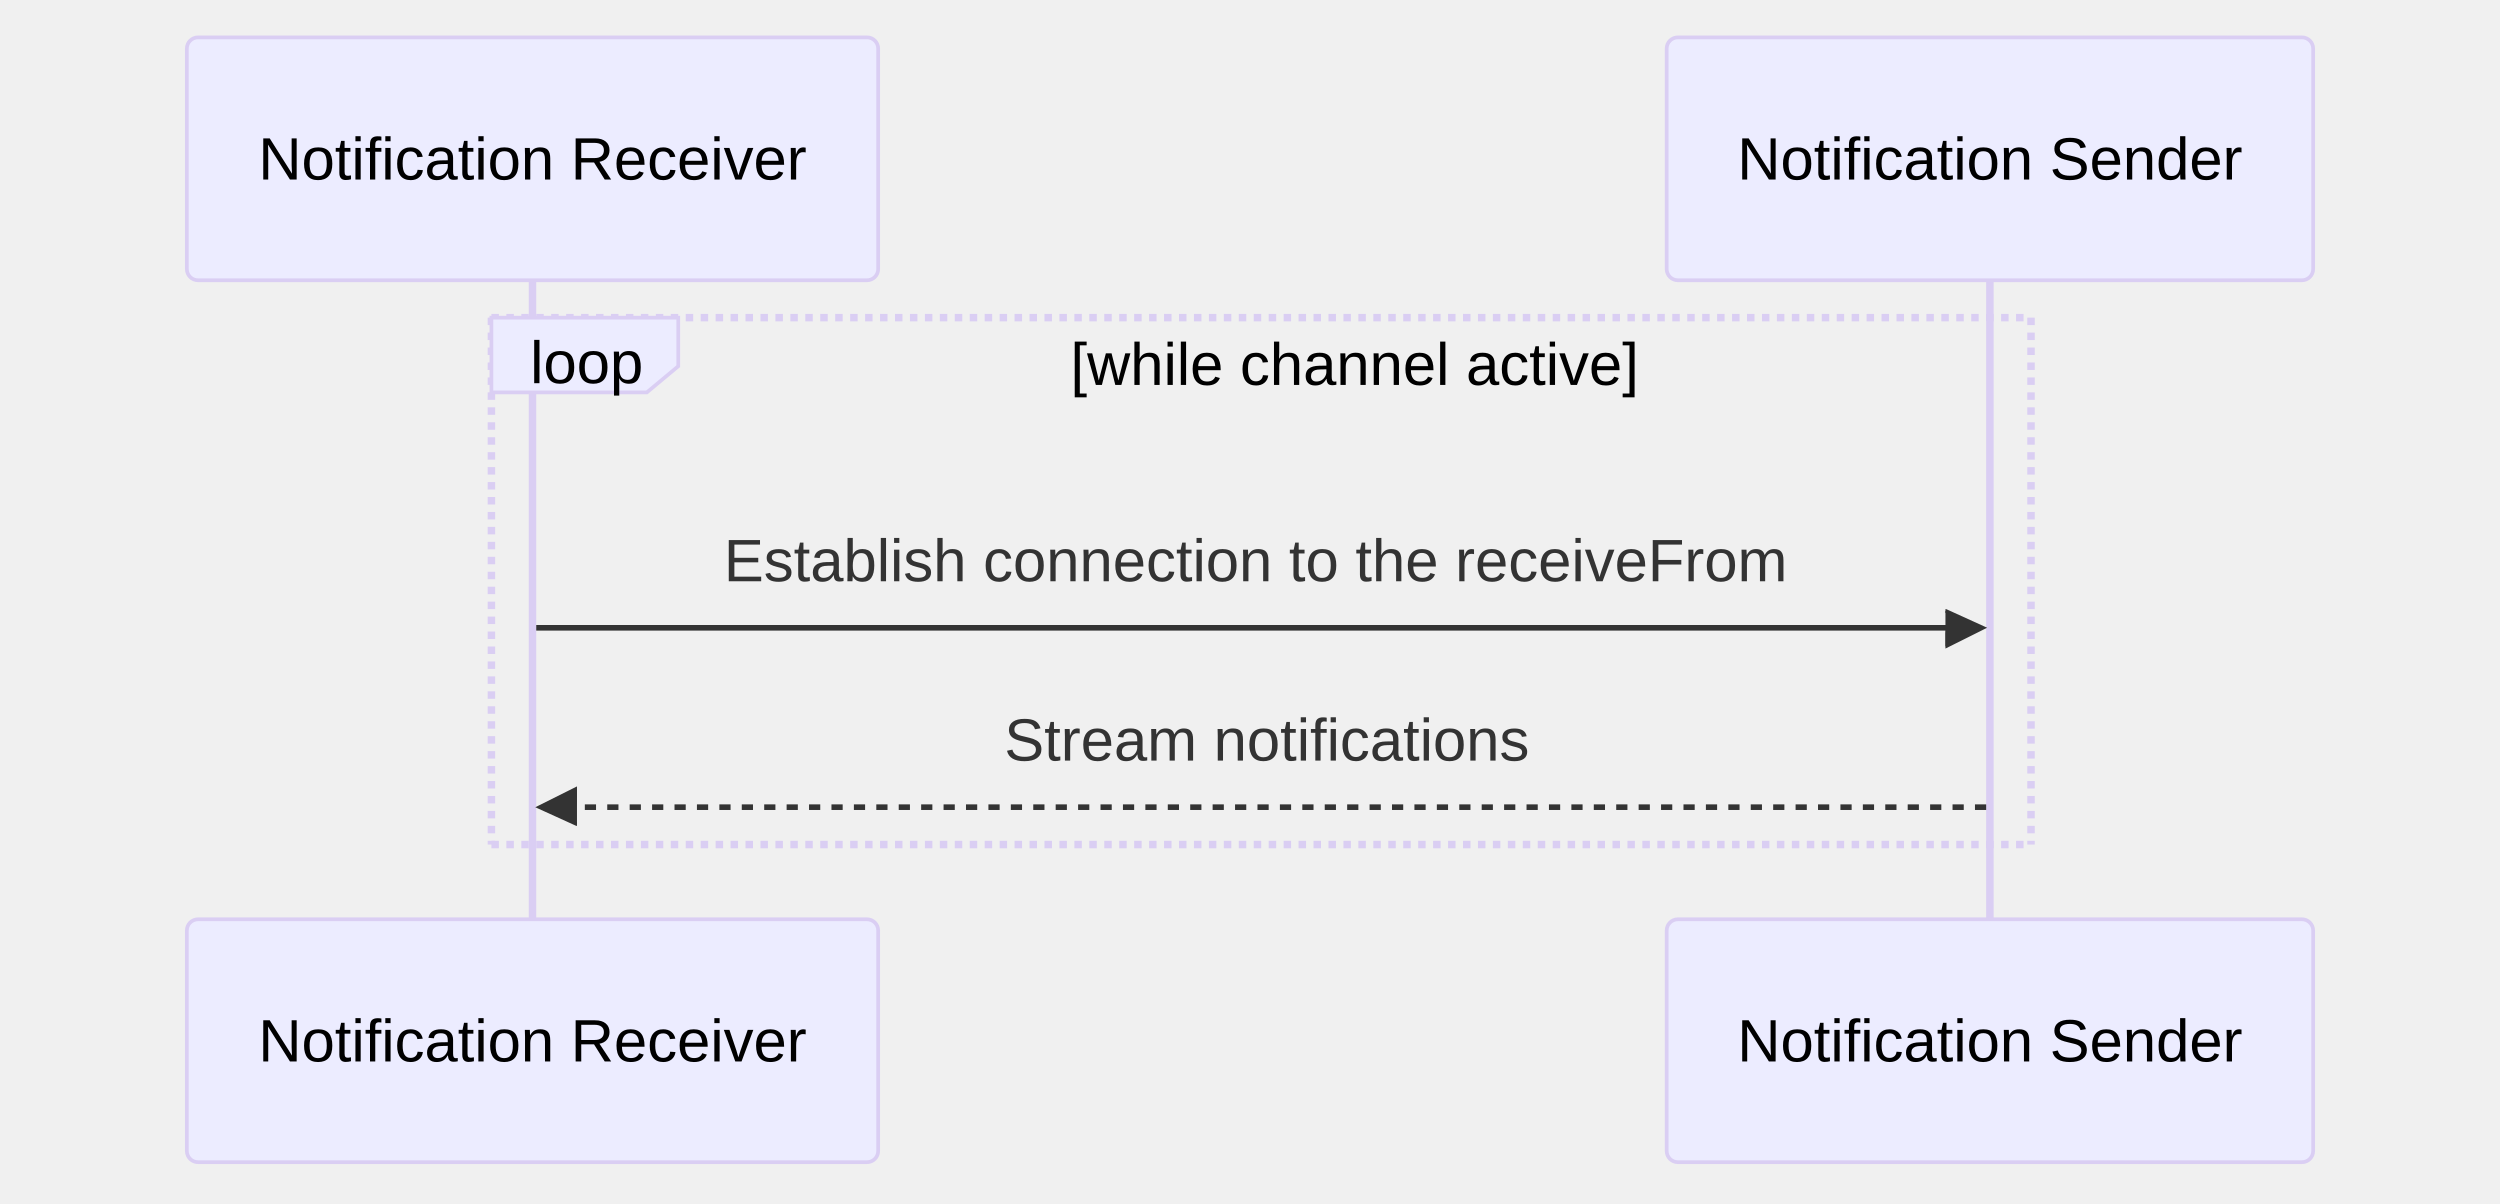
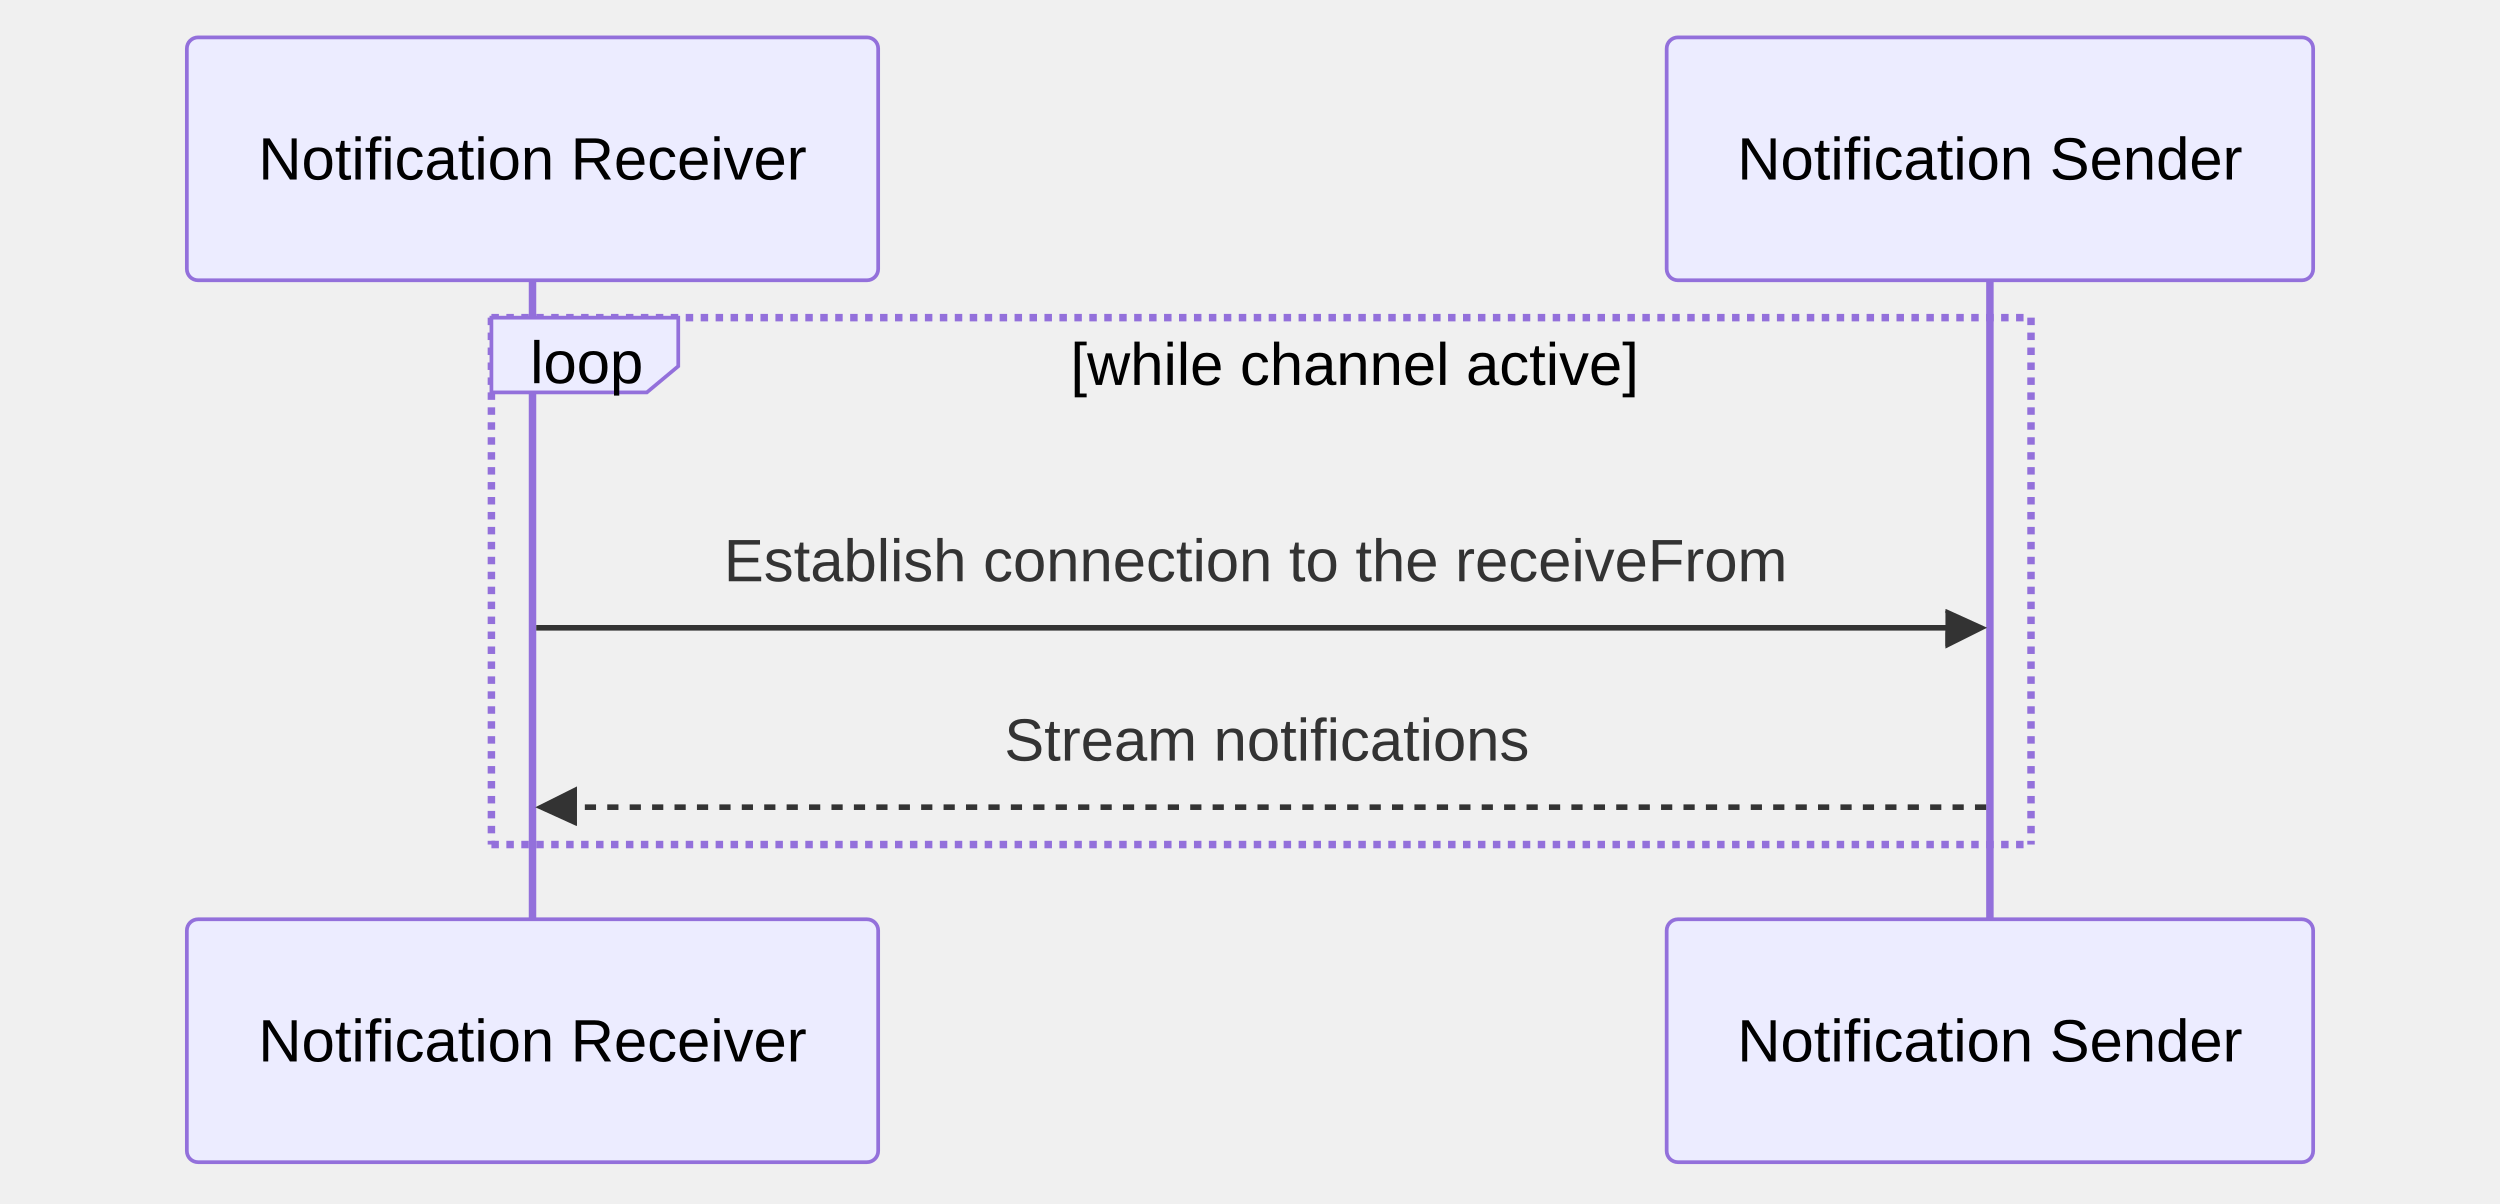
- <svg xmlns="http://www.w3.org/2000/svg" aria-roledescription="sequence" role="graphics-document document" viewBox="-50 -10 669 322" style="max-width: 669px; background-color: white;" width="100%" id="my-svg">
+ <svg xmlns="http://www.w3.org/2000/svg" id="my-svg" width="100%" style="max-width: 669px; background-color: white;" viewBox="-50 -10 669 322" role="graphics-document document" aria-roledescription="sequence">
  <g>
-     <rect class="actor actor-bottom" ry="3" rx="3" name="Notification Sender" height="65" width="173" stroke="#666" fill="#eaeaea" y="236" x="396" />
-     <text style="text-anchor: middle; font-size: 16px; font-weight: 400;" class="actor actor-box" alignment-baseline="central" dominant-baseline="central" y="268.5" x="482.5">
-       <tspan dy="0" x="482.5">Notification Sender</tspan>
+     <rect x="396" y="236" fill="#eaeaea" stroke="#666" width="173" height="65" name="Notification Sender" rx="3" ry="3" class="actor actor-bottom" />
+     <text x="482.5" y="268.5" dominant-baseline="central" alignment-baseline="central" class="actor actor-box" style="text-anchor: middle; font-size: 16px; font-weight: 400;">
+       <tspan x="482.5" dy="0">Notification Sender</tspan>
    </text>
  </g>
  <g>
-     <rect class="actor actor-bottom" ry="3" rx="3" name="Notification Receiver" height="65" width="185" stroke="#666" fill="#eaeaea" y="236" x="0" />
-     <text style="text-anchor: middle; font-size: 16px; font-weight: 400;" class="actor actor-box" alignment-baseline="central" dominant-baseline="central" y="268.5" x="92.5">
-       <tspan dy="0" x="92.5">Notification Receiver</tspan>
+     <rect x="0" y="236" fill="#eaeaea" stroke="#666" width="185" height="65" name="Notification Receiver" rx="3" ry="3" class="actor actor-bottom" />
+     <text x="92.5" y="268.5" dominant-baseline="central" alignment-baseline="central" class="actor actor-box" style="text-anchor: middle; font-size: 16px; font-weight: 400;">
+       <tspan x="92.5" dy="0">Notification Receiver</tspan>
    </text>
  </g>
  <g>
-     <line name="Notification Sender" stroke="#999" stroke-width="0.5px" class="actor-line 200" y2="236" x2="482.5" y1="65" x1="482.5" id="actor1" />
-     <g id="root-1">
-       <rect class="actor actor-top" ry="3" rx="3" name="Notification Sender" height="65" width="173" stroke="#666" fill="#eaeaea" y="0" x="396" />
-       <text style="text-anchor: middle; font-size: 16px; font-weight: 400;" class="actor actor-box" alignment-baseline="central" dominant-baseline="central" y="32.5" x="482.5">
-         <tspan dy="0" x="482.5">Notification Sender</tspan>
+     <line id="actor1" x1="482.5" y1="65" x2="482.5" y2="236" class="actor-line 200" stroke-width="0.5px" stroke="#999" name="Notification Sender" data-et="life-line" data-id="Notification Sender" />
+     <g id="root-1" data-et="participant" data-type="participant" data-id="Notification Sender">
+       <rect x="396" y="0" fill="#eaeaea" stroke="#666" width="173" height="65" name="Notification Sender" rx="3" ry="3" class="actor actor-top" />
+       <text x="482.5" y="32.5" dominant-baseline="central" alignment-baseline="central" class="actor actor-box" style="text-anchor: middle; font-size: 16px; font-weight: 400;">
+         <tspan x="482.5" dy="0">Notification Sender</tspan>
      </text>
    </g>
  </g>
  <g>
-     <line name="Notification Receiver" stroke="#999" stroke-width="0.5px" class="actor-line 200" y2="236" x2="92.5" y1="65" x1="92.5" id="actor0" />
-     <g id="root-0">
-       <rect class="actor actor-top" ry="3" rx="3" name="Notification Receiver" height="65" width="185" stroke="#666" fill="#eaeaea" y="0" x="0" />
-       <text style="text-anchor: middle; font-size: 16px; font-weight: 400;" class="actor actor-box" alignment-baseline="central" dominant-baseline="central" y="32.5" x="92.5">
-         <tspan dy="0" x="92.5">Notification Receiver</tspan>
+     <line id="actor0" x1="92.5" y1="65" x2="92.5" y2="236" class="actor-line 200" stroke-width="0.5px" stroke="#999" name="Notification Receiver" data-et="life-line" data-id="Notification Receiver" />
+     <g id="root-0" data-et="participant" data-type="participant" data-id="Notification Receiver">
+       <rect x="0" y="0" fill="#eaeaea" stroke="#666" width="185" height="65" name="Notification Receiver" rx="3" ry="3" class="actor actor-top" />
+       <text x="92.5" y="32.5" dominant-baseline="central" alignment-baseline="central" class="actor actor-box" style="text-anchor: middle; font-size: 16px; font-weight: 400;">
+         <tspan x="92.5" dy="0">Notification Receiver</tspan>
      </text>
    </g>
  </g>
-   <style>#my-svg{font-family:"trebuchet ms",verdana,arial,sans-serif;font-size:16px;fill:#333;}#my-svg .error-icon{fill:#552222;}#my-svg .error-text{fill:#552222;stroke:#552222;}#my-svg .edge-thickness-normal{stroke-width:1px;}#my-svg .edge-thickness-thick{stroke-width:3.5px;}#my-svg .edge-pattern-solid{stroke-dasharray:0;}#my-svg .edge-thickness-invisible{stroke-width:0;fill:none;}#my-svg .edge-pattern-dashed{stroke-dasharray:3;}#my-svg .edge-pattern-dotted{stroke-dasharray:2;}#my-svg .marker{fill:#333333;stroke:#333333;}#my-svg .marker.cross{stroke:#333333;}#my-svg svg{font-family:"trebuchet ms",verdana,arial,sans-serif;font-size:16px;}#my-svg p{margin:0;}#my-svg .actor{stroke:hsl(259.626, 59.777%, 87.902%);fill:#ECECFF;}#my-svg text.actor&gt;tspan{fill:black;stroke:none;}#my-svg .actor-line{stroke:hsl(259.626, 59.777%, 87.902%);}#my-svg .messageLine0{stroke-width:1.5;stroke-dasharray:none;stroke:#333;}#my-svg .messageLine1{stroke-width:1.5;stroke-dasharray:2,2;stroke:#333;}#my-svg #arrowhead path{fill:#333;stroke:#333;}#my-svg .sequenceNumber{fill:white;}#my-svg #sequencenumber{fill:#333;}#my-svg #crosshead path{fill:#333;stroke:#333;}#my-svg .messageText{fill:#333;stroke:none;}#my-svg .labelBox{stroke:hsl(259.626, 59.777%, 87.902%);fill:#ECECFF;}#my-svg .labelText,#my-svg .labelText&gt;tspan{fill:black;stroke:none;}#my-svg .loopText,#my-svg .loopText&gt;tspan{fill:black;stroke:none;}#my-svg .loopLine{stroke-width:2px;stroke-dasharray:2,2;stroke:hsl(259.626, 59.777%, 87.902%);fill:hsl(259.626, 59.777%, 87.902%);}#my-svg .note{stroke:#aaaa33;fill:#fff5ad;}#my-svg .noteText,#my-svg .noteText&gt;tspan{fill:black;stroke:none;}#my-svg .activation0{fill:#f4f4f4;stroke:#666;}#my-svg .activation1{fill:#f4f4f4;stroke:#666;}#my-svg .activation2{fill:#f4f4f4;stroke:#666;}#my-svg .actorPopupMenu{position:absolute;}#my-svg .actorPopupMenuPanel{position:absolute;fill:#ECECFF;box-shadow:0px 8px 16px 0px rgba(0,0,0,0.2);filter:drop-shadow(3px 5px 2px rgb(0 0 0 / 0.4));}#my-svg .actor-man line{stroke:hsl(259.626, 59.777%, 87.902%);fill:#ECECFF;}#my-svg .actor-man circle,#my-svg line{stroke:hsl(259.626, 59.777%, 87.902%);fill:#ECECFF;stroke-width:2px;}#my-svg :root{--mermaid-font-family:"trebuchet ms",verdana,arial,sans-serif;}</style>
+   <style>#my-svg{font-family:"trebuchet ms",verdana,arial,sans-serif;font-size:16px;fill:#333;}@keyframes edge-animation-frame{from{stroke-dashoffset:0;}}@keyframes dash{to{stroke-dashoffset:0;}}#my-svg .edge-animation-slow{stroke-dasharray:9,5!important;stroke-dashoffset:900;animation:dash 50s linear infinite;stroke-linecap:round;}#my-svg .edge-animation-fast{stroke-dasharray:9,5!important;stroke-dashoffset:900;animation:dash 20s linear infinite;stroke-linecap:round;}#my-svg .error-icon{fill:#552222;}#my-svg .error-text{fill:#552222;stroke:#552222;}#my-svg .edge-thickness-normal{stroke-width:1px;}#my-svg .edge-thickness-thick{stroke-width:3.5px;}#my-svg .edge-pattern-solid{stroke-dasharray:0;}#my-svg .edge-thickness-invisible{stroke-width:0;fill:none;}#my-svg .edge-pattern-dashed{stroke-dasharray:3;}#my-svg .edge-pattern-dotted{stroke-dasharray:2;}#my-svg .marker{fill:#333333;stroke:#333333;}#my-svg .marker.cross{stroke:#333333;}#my-svg svg{font-family:"trebuchet ms",verdana,arial,sans-serif;font-size:16px;}#my-svg p{margin:0;}#my-svg .actor{stroke:#9370DB;fill:#ECECFF;stroke-width:1;}#my-svg rect.actor.outer-path[data-look="neo"]{filter:drop-shadow(1px 2px 2px rgba(185, 185, 185, 1));}#my-svg rect.note[data-look="neo"]{stroke:#aaaa33;fill:#fff5ad;filter:drop-shadow(1px 2px 2px rgba(185, 185, 185, 1));}#my-svg text.actor&gt;tspan{fill:black;stroke:none;}#my-svg .actor-line{stroke:#9370DB;}#my-svg .innerArc{stroke-width:1.5;stroke-dasharray:none;}#my-svg .messageLine0{stroke-width:1.5;stroke-dasharray:none;stroke:#333;}#my-svg .messageLine1{stroke-width:1.5;stroke-dasharray:2,2;stroke:#333;}#my-svg [id$="-arrowhead"] path{fill:#333;stroke:#333;}#my-svg .sequenceNumber{fill:white;}#my-svg [id$="-sequencenumber"]{fill:#333;}#my-svg [id$="-crosshead"] path{fill:#333;stroke:#333;}#my-svg .messageText{fill:#333;stroke:none;}#my-svg .labelBox{stroke:#9370DB;fill:#ECECFF;filter:none;}#my-svg .labelText,#my-svg .labelText&gt;tspan{fill:black;stroke:none;}#my-svg .loopText,#my-svg .loopText&gt;tspan{fill:black;stroke:none;}#my-svg .sectionTitle,#my-svg .sectionTitle&gt;tspan{fill:black;stroke:none;}#my-svg .loopLine{stroke-width:2px;stroke-dasharray:2,2;stroke:#9370DB;fill:#9370DB;}#my-svg .note{stroke:#aaaa33;fill:#fff5ad;}#my-svg .noteText,#my-svg .noteText&gt;tspan{fill:black;stroke:none;font-weight:normal;}#my-svg .activation0{fill:#f4f4f4;stroke:#666;}#my-svg .activation1{fill:#f4f4f4;stroke:#666;}#my-svg .activation2{fill:#f4f4f4;stroke:#666;}#my-svg .actorPopupMenu{position:absolute;}#my-svg .actorPopupMenuPanel{position:absolute;fill:#ECECFF;box-shadow:0px 8px 16px 0px rgba(0,0,0,0.2);filter:drop-shadow(3px 5px 2px rgb(0 0 0 / 0.4));}#my-svg .actor-man circle,#my-svg line{fill:#ECECFF;stroke-width:2px;}#my-svg g rect.rect{filter:drop-shadow(1px 2px 2px rgba(185, 185, 185, 1));stroke:#9370DB;}#my-svg .node .neo-node{stroke:#9370DB;}#my-svg [data-look="neo"].node rect,#my-svg [data-look="neo"].cluster rect,#my-svg [data-look="neo"].node polygon{stroke:#9370DB;filter:drop-shadow(1px 2px 2px rgba(185, 185, 185, 1));}#my-svg [data-look="neo"].swimlane.cluster rect{filter:none;}#my-svg [data-look="neo"].node path{stroke:#9370DB;stroke-width:1px;}#my-svg [data-look="neo"].node .outer-path{filter:drop-shadow(1px 2px 2px rgba(185, 185, 185, 1));}#my-svg [data-look="neo"].node .neo-line path{stroke:#9370DB;filter:none;}#my-svg [data-look="neo"].node circle{stroke:#9370DB;filter:drop-shadow(1px 2px 2px rgba(185, 185, 185, 1));}#my-svg [data-look="neo"].node circle .state-start{fill:#000000;}#my-svg [data-look="neo"].icon-shape .icon{fill:#9370DB;filter:drop-shadow(1px 2px 2px rgba(185, 185, 185, 1));}#my-svg [data-look="neo"].icon-shape .icon-neo path{stroke:#9370DB;filter:drop-shadow(1px 2px 2px rgba(185, 185, 185, 1));}#my-svg :root{--mermaid-font-family:"trebuchet ms",verdana,arial,sans-serif;}</style>
  <g />
  <defs>
-     <symbol height="24" width="24" id="computer">
-       <path d="M2 2v13h20v-13h-20zm18 11h-16v-9h16v9zm-10.228 6l.466-1h3.524l.467 1h-4.457zm14.228 3h-24l2-6h2.104l-1.33 4h18.45l-1.297-4h2.073l2 6zm-5-10h-14v-7h14v7z" transform="scale(.5)" />
+     <symbol id="my-svg-computer" width="24" height="24">
+       <path transform="scale(.5)" d="M2 2v13h20v-13h-20zm18 11h-16v-9h16v9zm-10.228 6l.466-1h3.524l.467 1h-4.457zm14.228 3h-24l2-6h2.104l-1.33 4h18.45l-1.297-4h2.073l2 6zm-5-10h-14v-7h14v7z" />
    </symbol>
  </defs>
  <defs>
-     <symbol clip-rule="evenodd" fill-rule="evenodd" id="database">
-       <path d="M12.258.001l.256.004.255.005.253.008.251.01.249.012.247.015.246.016.242.019.241.02.239.023.236.024.233.027.231.028.229.031.225.032.223.034.22.036.217.038.214.04.211.041.208.043.205.045.201.046.198.048.194.05.191.051.187.053.183.054.18.056.175.057.172.059.168.06.163.061.16.063.155.064.15.066.074.033.073.033.071.034.07.034.069.035.068.035.067.035.066.035.064.036.064.036.062.036.06.036.06.037.058.037.058.037.055.038.055.038.053.038.052.038.051.039.05.039.048.039.047.039.045.04.044.04.043.04.041.04.04.041.039.041.037.041.036.041.034.041.033.042.032.042.03.042.029.042.027.042.026.043.024.043.023.043.021.043.02.043.018.044.017.043.015.044.013.044.012.044.011.045.009.044.007.045.006.045.004.045.002.045.001.045v17l-.001.045-.002.045-.004.045-.006.045-.007.045-.009.044-.011.045-.012.044-.013.044-.015.044-.017.043-.018.044-.02.043-.021.043-.023.043-.024.043-.026.043-.027.042-.029.042-.03.042-.032.042-.033.042-.034.041-.036.041-.037.041-.039.041-.04.041-.041.04-.043.04-.044.04-.045.04-.047.039-.048.039-.05.039-.051.039-.052.038-.053.038-.055.038-.055.038-.058.037-.058.037-.06.037-.06.036-.062.036-.064.036-.064.036-.066.035-.067.035-.068.035-.069.035-.07.034-.071.034-.073.033-.074.033-.15.066-.155.064-.16.063-.163.061-.168.06-.172.059-.175.057-.18.056-.183.054-.187.053-.191.051-.194.05-.198.048-.201.046-.205.045-.208.043-.211.041-.214.04-.217.038-.22.036-.223.034-.225.032-.229.031-.231.028-.233.027-.236.024-.239.023-.241.02-.242.019-.246.016-.247.015-.249.012-.251.01-.253.008-.255.005-.256.004-.258.001-.258-.001-.256-.004-.255-.005-.253-.008-.251-.01-.249-.012-.247-.015-.245-.016-.243-.019-.241-.02-.238-.023-.236-.024-.234-.027-.231-.028-.228-.031-.226-.032-.223-.034-.22-.036-.217-.038-.214-.04-.211-.041-.208-.043-.204-.045-.201-.046-.198-.048-.195-.05-.19-.051-.187-.053-.184-.054-.179-.056-.176-.057-.172-.059-.167-.06-.164-.061-.159-.063-.155-.064-.151-.066-.074-.033-.072-.033-.072-.034-.07-.034-.069-.035-.068-.035-.067-.035-.066-.035-.064-.036-.063-.036-.062-.036-.061-.036-.06-.037-.058-.037-.057-.037-.056-.038-.055-.038-.053-.038-.052-.038-.051-.039-.049-.039-.049-.039-.046-.039-.046-.04-.044-.04-.043-.04-.041-.04-.04-.041-.039-.041-.037-.041-.036-.041-.034-.041-.033-.042-.032-.042-.03-.042-.029-.042-.027-.042-.026-.043-.024-.043-.023-.043-.021-.043-.02-.043-.018-.044-.017-.043-.015-.044-.013-.044-.012-.044-.011-.045-.009-.044-.007-.045-.006-.045-.004-.045-.002-.045-.001-.045v-17l.001-.045.002-.045.004-.045.006-.045.007-.045.009-.044.011-.045.012-.044.013-.044.015-.044.017-.043.018-.044.02-.043.021-.043.023-.043.024-.043.026-.043.027-.042.029-.042.03-.042.032-.042.033-.042.034-.041.036-.041.037-.041.039-.041.04-.041.041-.04.043-.04.044-.04.046-.04.046-.039.049-.039.049-.039.051-.039.052-.038.053-.038.055-.038.056-.038.057-.037.058-.037.06-.037.061-.036.062-.036.063-.036.064-.036.066-.035.067-.035.068-.035.069-.035.07-.034.072-.034.072-.033.074-.033.151-.066.155-.064.159-.063.164-.061.167-.06.172-.059.176-.057.179-.056.184-.054.187-.053.19-.051.195-.05.198-.048.201-.046.204-.045.208-.043.211-.041.214-.04.217-.038.22-.036.223-.034.226-.032.228-.031.231-.028.234-.027.236-.024.238-.023.241-.02.243-.019.245-.016.247-.015.249-.012.251-.01.253-.008.255-.005.256-.004.258-.001.258.001zm-9.258 20.499v.01l.001.021.003.021.004.022.005.021.006.022.007.022.009.023.01.022.011.023.012.023.013.023.015.023.016.024.017.023.018.024.019.024.021.024.022.025.023.024.024.025.052.049.056.05.061.051.066.051.07.051.075.051.079.052.084.052.088.052.092.052.097.052.102.051.105.052.11.052.114.051.119.051.123.051.127.05.131.05.135.05.139.048.144.049.147.047.152.047.155.047.16.045.163.045.167.043.171.043.176.041.178.041.183.039.187.039.19.037.194.035.197.035.202.033.204.031.209.03.212.029.216.027.219.025.222.024.226.021.23.02.233.018.236.016.24.015.243.012.246.01.249.008.253.005.256.004.259.001.26-.001.257-.004.254-.005.25-.008.247-.011.244-.012.241-.014.237-.016.233-.018.231-.021.226-.021.224-.024.22-.026.216-.027.212-.028.21-.031.205-.031.202-.034.198-.034.194-.036.191-.037.187-.039.183-.04.179-.04.175-.042.172-.043.168-.044.163-.045.16-.046.155-.046.152-.047.148-.048.143-.049.139-.049.136-.05.131-.05.126-.05.123-.051.118-.052.114-.051.11-.052.106-.052.101-.052.096-.052.092-.052.088-.053.083-.051.079-.052.074-.052.07-.051.065-.051.06-.051.056-.05.051-.05.023-.024.023-.025.021-.024.02-.024.019-.024.018-.024.017-.024.015-.023.014-.024.013-.023.012-.023.01-.023.01-.022.008-.022.006-.022.006-.022.004-.022.004-.021.001-.021.001-.021v-4.127l-.077.055-.08.053-.083.054-.085.053-.087.052-.09.052-.093.051-.095.05-.097.05-.1.049-.102.049-.105.048-.106.047-.109.047-.111.046-.114.045-.115.045-.118.044-.12.043-.122.042-.124.042-.126.041-.128.04-.13.04-.132.038-.134.038-.135.037-.138.037-.139.035-.142.035-.143.034-.144.033-.147.032-.148.031-.15.03-.151.03-.153.029-.154.027-.156.027-.158.026-.159.025-.161.024-.162.023-.163.022-.165.021-.166.02-.167.019-.169.018-.169.017-.171.016-.173.015-.173.014-.175.013-.175.012-.177.011-.178.01-.179.008-.179.008-.181.006-.182.005-.182.004-.184.003-.184.002h-.37l-.184-.002-.184-.003-.182-.004-.182-.005-.181-.006-.179-.008-.179-.008-.178-.01-.176-.011-.176-.012-.175-.013-.173-.014-.172-.015-.171-.016-.17-.017-.169-.018-.167-.019-.166-.02-.165-.021-.163-.022-.162-.023-.161-.024-.159-.025-.157-.026-.156-.027-.155-.027-.153-.029-.151-.03-.15-.03-.148-.031-.146-.032-.145-.033-.143-.034-.141-.035-.14-.035-.137-.037-.136-.037-.134-.038-.132-.038-.13-.04-.128-.04-.126-.041-.124-.042-.122-.042-.12-.044-.117-.043-.116-.045-.113-.045-.112-.046-.109-.047-.106-.047-.105-.048-.102-.049-.1-.049-.097-.05-.095-.05-.093-.052-.09-.051-.087-.052-.085-.053-.083-.054-.08-.054-.077-.054v4.127zm0-5.654v.011l.001.021.003.021.004.021.005.022.006.022.007.022.009.022.01.022.011.023.012.023.013.023.015.024.016.023.017.024.018.024.019.024.021.024.022.024.023.025.024.024.052.05.056.05.061.05.066.051.07.051.075.052.079.051.084.052.088.052.092.052.097.052.102.052.105.052.11.051.114.051.119.052.123.05.127.051.131.05.135.049.139.049.144.048.147.048.152.047.155.046.16.045.163.045.167.044.171.042.176.042.178.04.183.04.187.038.19.037.194.036.197.034.202.033.204.032.209.03.212.028.216.027.219.025.222.024.226.022.23.02.233.018.236.016.24.014.243.012.246.01.249.008.253.006.256.003.259.001.26-.001.257-.003.254-.006.25-.008.247-.01.244-.012.241-.015.237-.016.233-.018.231-.02.226-.022.224-.024.22-.025.216-.027.212-.029.21-.03.205-.032.202-.033.198-.035.194-.036.191-.037.187-.039.183-.039.179-.041.175-.042.172-.043.168-.044.163-.045.16-.045.155-.047.152-.047.148-.048.143-.048.139-.05.136-.049.131-.05.126-.051.123-.051.118-.051.114-.052.11-.052.106-.052.101-.052.096-.052.092-.052.088-.052.083-.052.079-.052.074-.051.07-.052.065-.051.06-.05.056-.051.051-.049.023-.025.023-.024.021-.025.02-.024.019-.024.018-.024.017-.024.015-.023.014-.023.013-.024.012-.022.01-.023.01-.023.008-.022.006-.022.006-.022.004-.021.004-.022.001-.021.001-.021v-4.139l-.077.054-.08.054-.083.054-.085.052-.087.053-.09.051-.093.051-.095.051-.097.05-.1.049-.102.049-.105.048-.106.047-.109.047-.111.046-.114.045-.115.044-.118.044-.12.044-.122.042-.124.042-.126.041-.128.04-.13.039-.132.039-.134.038-.135.037-.138.036-.139.036-.142.035-.143.033-.144.033-.147.033-.148.031-.15.03-.151.03-.153.028-.154.028-.156.027-.158.026-.159.025-.161.024-.162.023-.163.022-.165.021-.166.02-.167.019-.169.018-.169.017-.171.016-.173.015-.173.014-.175.013-.175.012-.177.011-.178.009-.179.009-.179.007-.181.007-.182.005-.182.004-.184.003-.184.002h-.37l-.184-.002-.184-.003-.182-.004-.182-.005-.181-.007-.179-.007-.179-.009-.178-.009-.176-.011-.176-.012-.175-.013-.173-.014-.172-.015-.171-.016-.17-.017-.169-.018-.167-.019-.166-.02-.165-.021-.163-.022-.162-.023-.161-.024-.159-.025-.157-.026-.156-.027-.155-.028-.153-.028-.151-.03-.15-.03-.148-.031-.146-.033-.145-.033-.143-.033-.141-.035-.14-.036-.137-.036-.136-.037-.134-.038-.132-.039-.13-.039-.128-.04-.126-.041-.124-.042-.122-.043-.12-.043-.117-.044-.116-.044-.113-.046-.112-.046-.109-.046-.106-.047-.105-.048-.102-.049-.1-.049-.097-.05-.095-.051-.093-.051-.09-.051-.087-.053-.085-.052-.083-.054-.08-.054-.077-.054v4.139zm0-5.666v.011l.001.02.003.022.004.021.005.022.006.021.007.022.009.023.01.022.011.023.012.023.013.023.015.023.016.024.017.024.018.023.019.024.021.025.022.024.023.024.024.025.052.05.056.05.061.05.066.051.07.051.075.052.079.051.084.052.088.052.092.052.097.052.102.052.105.051.11.052.114.051.119.051.123.051.127.05.131.05.135.05.139.049.144.048.147.048.152.047.155.046.16.045.163.045.167.043.171.043.176.042.178.04.183.04.187.038.19.037.194.036.197.034.202.033.204.032.209.03.212.028.216.027.219.025.222.024.226.021.23.02.233.018.236.017.24.014.243.012.246.01.249.008.253.006.256.003.259.001.26-.001.257-.003.254-.006.25-.008.247-.01.244-.013.241-.014.237-.016.233-.018.231-.02.226-.022.224-.024.22-.025.216-.027.212-.029.21-.03.205-.032.202-.033.198-.035.194-.036.191-.037.187-.039.183-.039.179-.041.175-.042.172-.043.168-.044.163-.045.16-.045.155-.047.152-.047.148-.048.143-.049.139-.049.136-.049.131-.051.126-.05.123-.051.118-.052.114-.051.11-.052.106-.052.101-.052.096-.052.092-.052.088-.052.083-.052.079-.052.074-.052.07-.051.065-.051.06-.051.056-.05.051-.049.023-.025.023-.025.021-.024.02-.024.019-.024.018-.024.017-.024.015-.023.014-.024.013-.023.012-.023.01-.022.01-.023.008-.022.006-.022.006-.022.004-.022.004-.021.001-.021.001-.021v-4.153l-.077.054-.08.054-.083.053-.085.053-.087.053-.09.051-.093.051-.095.051-.097.05-.1.049-.102.048-.105.048-.106.048-.109.046-.111.046-.114.046-.115.044-.118.044-.12.043-.122.043-.124.042-.126.041-.128.04-.13.039-.132.039-.134.038-.135.037-.138.036-.139.036-.142.034-.143.034-.144.033-.147.032-.148.032-.15.03-.151.03-.153.028-.154.028-.156.027-.158.026-.159.024-.161.024-.162.023-.163.023-.165.021-.166.02-.167.019-.169.018-.169.017-.171.016-.173.015-.173.014-.175.013-.175.012-.177.01-.178.01-.179.009-.179.007-.181.006-.182.006-.182.004-.184.003-.184.001-.185.001-.185-.001-.184-.001-.184-.003-.182-.004-.182-.006-.181-.006-.179-.007-.179-.009-.178-.01-.176-.01-.176-.012-.175-.013-.173-.014-.172-.015-.171-.016-.17-.017-.169-.018-.167-.019-.166-.02-.165-.021-.163-.023-.162-.023-.161-.024-.159-.024-.157-.026-.156-.027-.155-.028-.153-.028-.151-.03-.15-.03-.148-.032-.146-.032-.145-.033-.143-.034-.141-.034-.14-.036-.137-.036-.136-.037-.134-.038-.132-.039-.13-.039-.128-.041-.126-.041-.124-.041-.122-.043-.12-.043-.117-.044-.116-.044-.113-.046-.112-.046-.109-.046-.106-.048-.105-.048-.102-.048-.1-.05-.097-.049-.095-.051-.093-.051-.09-.052-.087-.052-.085-.053-.083-.053-.08-.054-.077-.054v4.153zm8.74-8.179l-.257.004-.254.005-.25.008-.247.011-.244.012-.241.014-.237.016-.233.018-.231.021-.226.022-.224.023-.22.026-.216.027-.212.028-.21.031-.205.032-.202.033-.198.034-.194.036-.191.038-.187.038-.183.04-.179.041-.175.042-.172.043-.168.043-.163.045-.16.046-.155.046-.152.048-.148.048-.143.048-.139.049-.136.05-.131.05-.126.051-.123.051-.118.051-.114.052-.11.052-.106.052-.101.052-.096.052-.092.052-.088.052-.083.052-.079.052-.074.051-.07.052-.065.051-.06.05-.056.05-.051.05-.023.025-.023.024-.021.024-.02.025-.019.024-.018.024-.017.023-.015.024-.014.023-.013.023-.012.023-.01.023-.01.022-.008.022-.006.023-.006.021-.004.022-.004.021-.001.021-.001.021.001.021.001.021.004.021.004.022.006.021.006.023.008.022.01.022.01.023.012.023.013.023.014.023.015.024.017.023.018.024.019.024.02.025.021.024.023.024.023.025.051.05.056.05.06.05.065.051.07.052.074.051.079.052.083.052.088.052.092.052.096.052.101.052.106.052.11.052.114.052.118.051.123.051.126.051.131.05.136.05.139.049.143.048.148.048.152.048.155.046.16.046.163.045.168.043.172.043.175.042.179.041.183.04.187.038.191.038.194.036.198.034.202.033.205.032.21.031.212.028.216.027.22.026.224.023.226.022.231.021.233.018.237.016.241.014.244.012.247.011.25.008.254.005.257.004.26.001.26-.001.257-.004.254-.005.25-.008.247-.011.244-.012.241-.014.237-.016.233-.018.231-.021.226-.022.224-.023.22-.026.216-.027.212-.028.21-.031.205-.032.202-.033.198-.034.194-.036.191-.038.187-.038.183-.04.179-.041.175-.042.172-.043.168-.043.163-.045.16-.046.155-.046.152-.048.148-.048.143-.048.139-.049.136-.05.131-.05.126-.051.123-.051.118-.051.114-.052.11-.052.106-.052.101-.052.096-.052.092-.052.088-.052.083-.052.079-.052.074-.051.07-.052.065-.051.06-.05.056-.05.051-.05.023-.025.023-.024.021-.024.02-.025.019-.024.018-.024.017-.023.015-.024.014-.023.013-.023.012-.023.01-.023.01-.022.008-.022.006-.023.006-.021.004-.022.004-.021.001-.021.001-.021-.001-.021-.001-.021-.004-.021-.004-.022-.006-.021-.006-.023-.008-.022-.01-.022-.01-.023-.012-.023-.013-.023-.014-.023-.015-.024-.017-.023-.018-.024-.019-.024-.02-.025-.021-.024-.023-.024-.023-.025-.051-.05-.056-.05-.06-.05-.065-.051-.07-.052-.074-.051-.079-.052-.083-.052-.088-.052-.092-.052-.096-.052-.101-.052-.106-.052-.11-.052-.114-.052-.118-.051-.123-.051-.126-.051-.131-.05-.136-.05-.139-.049-.143-.048-.148-.048-.152-.048-.155-.046-.16-.046-.163-.045-.168-.043-.172-.043-.175-.042-.179-.041-.183-.04-.187-.038-.191-.038-.194-.036-.198-.034-.202-.033-.205-.032-.21-.031-.212-.028-.216-.027-.22-.026-.224-.023-.226-.022-.231-.021-.233-.018-.237-.016-.241-.014-.244-.012-.247-.011-.25-.008-.254-.005-.257-.004-.26-.001-.26.001z" transform="scale(.5)" />
+     <symbol id="my-svg-database" fill-rule="evenodd" clip-rule="evenodd">
+       <path transform="scale(.5)" d="M12.258.001l.256.004.255.005.253.008.251.01.249.012.247.015.246.016.242.019.241.02.239.023.236.024.233.027.231.028.229.031.225.032.223.034.22.036.217.038.214.04.211.041.208.043.205.045.201.046.198.048.194.05.191.051.187.053.183.054.18.056.175.057.172.059.168.06.163.061.16.063.155.064.15.066.074.033.073.033.071.034.07.034.069.035.068.035.067.035.066.035.064.036.064.036.062.036.06.036.06.037.058.037.058.037.055.038.055.038.053.038.052.038.051.039.05.039.048.039.047.039.045.04.044.04.043.04.041.04.04.041.039.041.037.041.036.041.034.041.033.042.032.042.03.042.029.042.027.042.026.043.024.043.023.043.021.043.02.043.018.044.017.043.015.044.013.044.012.044.011.045.009.044.007.045.006.045.004.045.002.045.001.045v17l-.001.045-.002.045-.004.045-.006.045-.007.045-.009.044-.011.045-.012.044-.013.044-.015.044-.017.043-.018.044-.02.043-.021.043-.023.043-.024.043-.026.043-.027.042-.029.042-.03.042-.032.042-.033.042-.034.041-.036.041-.037.041-.039.041-.04.041-.041.04-.043.04-.044.04-.045.04-.047.039-.048.039-.05.039-.051.039-.052.038-.053.038-.055.038-.055.038-.058.037-.058.037-.06.037-.06.036-.062.036-.064.036-.064.036-.066.035-.067.035-.068.035-.069.035-.07.034-.071.034-.073.033-.074.033-.15.066-.155.064-.16.063-.163.061-.168.06-.172.059-.175.057-.18.056-.183.054-.187.053-.191.051-.194.05-.198.048-.201.046-.205.045-.208.043-.211.041-.214.04-.217.038-.22.036-.223.034-.225.032-.229.031-.231.028-.233.027-.236.024-.239.023-.241.02-.242.019-.246.016-.247.015-.249.012-.251.01-.253.008-.255.005-.256.004-.258.001-.258-.001-.256-.004-.255-.005-.253-.008-.251-.01-.249-.012-.247-.015-.245-.016-.243-.019-.241-.02-.238-.023-.236-.024-.234-.027-.231-.028-.228-.031-.226-.032-.223-.034-.22-.036-.217-.038-.214-.04-.211-.041-.208-.043-.204-.045-.201-.046-.198-.048-.195-.05-.19-.051-.187-.053-.184-.054-.179-.056-.176-.057-.172-.059-.167-.06-.164-.061-.159-.063-.155-.064-.151-.066-.074-.033-.072-.033-.072-.034-.07-.034-.069-.035-.068-.035-.067-.035-.066-.035-.064-.036-.063-.036-.062-.036-.061-.036-.06-.037-.058-.037-.057-.037-.056-.038-.055-.038-.053-.038-.052-.038-.051-.039-.049-.039-.049-.039-.046-.039-.046-.04-.044-.04-.043-.04-.041-.04-.04-.041-.039-.041-.037-.041-.036-.041-.034-.041-.033-.042-.032-.042-.03-.042-.029-.042-.027-.042-.026-.043-.024-.043-.023-.043-.021-.043-.02-.043-.018-.044-.017-.043-.015-.044-.013-.044-.012-.044-.011-.045-.009-.044-.007-.045-.006-.045-.004-.045-.002-.045-.001-.045v-17l.001-.045.002-.045.004-.045.006-.045.007-.045.009-.044.011-.045.012-.044.013-.044.015-.044.017-.043.018-.044.02-.043.021-.043.023-.043.024-.043.026-.043.027-.042.029-.042.03-.042.032-.042.033-.042.034-.041.036-.041.037-.041.039-.041.04-.041.041-.04.043-.04.044-.04.046-.04.046-.039.049-.039.049-.039.051-.039.052-.038.053-.038.055-.038.056-.038.057-.037.058-.037.06-.037.061-.036.062-.036.063-.036.064-.036.066-.035.067-.035.068-.035.069-.035.07-.034.072-.034.072-.033.074-.033.151-.066.155-.064.159-.063.164-.061.167-.06.172-.059.176-.057.179-.056.184-.054.187-.053.19-.051.195-.05.198-.048.201-.046.204-.045.208-.043.211-.041.214-.04.217-.038.22-.036.223-.034.226-.032.228-.031.231-.028.234-.027.236-.024.238-.023.241-.02.243-.019.245-.016.247-.015.249-.012.251-.01.253-.008.255-.005.256-.004.258-.001.258.001zm-9.258 20.499v.01l.001.021.003.021.004.022.005.021.006.022.007.022.009.023.01.022.011.023.012.023.013.023.015.023.016.024.017.023.018.024.019.024.021.024.022.025.023.024.024.025.052.049.056.05.061.051.066.051.07.051.075.051.079.052.084.052.088.052.092.052.097.052.102.051.105.052.11.052.114.051.119.051.123.051.127.05.131.05.135.05.139.048.144.049.147.047.152.047.155.047.16.045.163.045.167.043.171.043.176.041.178.041.183.039.187.039.19.037.194.035.197.035.202.033.204.031.209.03.212.029.216.027.219.025.222.024.226.021.23.02.233.018.236.016.24.015.243.012.246.01.249.008.253.005.256.004.259.001.26-.001.257-.004.254-.005.25-.008.247-.011.244-.012.241-.014.237-.016.233-.018.231-.021.226-.021.224-.024.22-.026.216-.027.212-.028.21-.031.205-.031.202-.034.198-.034.194-.036.191-.037.187-.039.183-.04.179-.04.175-.042.172-.043.168-.044.163-.045.16-.046.155-.046.152-.047.148-.048.143-.049.139-.049.136-.05.131-.05.126-.05.123-.051.118-.052.114-.051.11-.052.106-.052.101-.052.096-.052.092-.052.088-.053.083-.051.079-.052.074-.052.07-.051.065-.051.06-.051.056-.05.051-.05.023-.024.023-.025.021-.024.02-.024.019-.024.018-.024.017-.024.015-.023.014-.024.013-.023.012-.023.01-.023.01-.022.008-.022.006-.022.006-.022.004-.022.004-.021.001-.021.001-.021v-4.127l-.077.055-.08.053-.083.054-.085.053-.087.052-.09.052-.093.051-.095.05-.097.05-.1.049-.102.049-.105.048-.106.047-.109.047-.111.046-.114.045-.115.045-.118.044-.12.043-.122.042-.124.042-.126.041-.128.04-.13.04-.132.038-.134.038-.135.037-.138.037-.139.035-.142.035-.143.034-.144.033-.147.032-.148.031-.15.03-.151.03-.153.029-.154.027-.156.027-.158.026-.159.025-.161.024-.162.023-.163.022-.165.021-.166.02-.167.019-.169.018-.169.017-.171.016-.173.015-.173.014-.175.013-.175.012-.177.011-.178.01-.179.008-.179.008-.181.006-.182.005-.182.004-.184.003-.184.002h-.37l-.184-.002-.184-.003-.182-.004-.182-.005-.181-.006-.179-.008-.179-.008-.178-.01-.176-.011-.176-.012-.175-.013-.173-.014-.172-.015-.171-.016-.17-.017-.169-.018-.167-.019-.166-.02-.165-.021-.163-.022-.162-.023-.161-.024-.159-.025-.157-.026-.156-.027-.155-.027-.153-.029-.151-.03-.15-.03-.148-.031-.146-.032-.145-.033-.143-.034-.141-.035-.14-.035-.137-.037-.136-.037-.134-.038-.132-.038-.13-.04-.128-.04-.126-.041-.124-.042-.122-.042-.12-.044-.117-.043-.116-.045-.113-.045-.112-.046-.109-.047-.106-.047-.105-.048-.102-.049-.1-.049-.097-.05-.095-.05-.093-.052-.09-.051-.087-.052-.085-.053-.083-.054-.08-.054-.077-.054v4.127zm0-5.654v.011l.001.021.003.021.004.021.005.022.006.022.007.022.009.022.01.022.011.023.012.023.013.023.015.024.016.023.017.024.018.024.019.024.021.024.022.024.023.025.024.024.052.05.056.05.061.05.066.051.07.051.075.052.079.051.084.052.088.052.092.052.097.052.102.052.105.052.11.051.114.051.119.052.123.05.127.051.131.05.135.049.139.049.144.048.147.048.152.047.155.046.16.045.163.045.167.044.171.042.176.042.178.04.183.04.187.038.19.037.194.036.197.034.202.033.204.032.209.03.212.028.216.027.219.025.222.024.226.022.23.02.233.018.236.016.24.014.243.012.246.01.249.008.253.006.256.003.259.001.26-.001.257-.003.254-.006.25-.008.247-.01.244-.012.241-.015.237-.016.233-.018.231-.02.226-.022.224-.024.22-.025.216-.027.212-.029.21-.03.205-.032.202-.033.198-.035.194-.036.191-.037.187-.039.183-.039.179-.041.175-.042.172-.043.168-.044.163-.045.16-.045.155-.047.152-.047.148-.048.143-.048.139-.05.136-.049.131-.05.126-.051.123-.051.118-.051.114-.052.11-.052.106-.052.101-.052.096-.052.092-.052.088-.052.083-.052.079-.052.074-.051.07-.052.065-.051.06-.05.056-.051.051-.049.023-.025.023-.024.021-.025.02-.024.019-.024.018-.024.017-.024.015-.023.014-.023.013-.024.012-.022.01-.023.01-.023.008-.022.006-.022.006-.022.004-.021.004-.022.001-.021.001-.021v-4.139l-.077.054-.08.054-.083.054-.085.052-.087.053-.09.051-.093.051-.095.051-.097.05-.1.049-.102.049-.105.048-.106.047-.109.047-.111.046-.114.045-.115.044-.118.044-.12.044-.122.042-.124.042-.126.041-.128.04-.13.039-.132.039-.134.038-.135.037-.138.036-.139.036-.142.035-.143.033-.144.033-.147.033-.148.031-.15.03-.151.03-.153.028-.154.028-.156.027-.158.026-.159.025-.161.024-.162.023-.163.022-.165.021-.166.02-.167.019-.169.018-.169.017-.171.016-.173.015-.173.014-.175.013-.175.012-.177.011-.178.009-.179.009-.179.007-.181.007-.182.005-.182.004-.184.003-.184.002h-.37l-.184-.002-.184-.003-.182-.004-.182-.005-.181-.007-.179-.007-.179-.009-.178-.009-.176-.011-.176-.012-.175-.013-.173-.014-.172-.015-.171-.016-.17-.017-.169-.018-.167-.019-.166-.02-.165-.021-.163-.022-.162-.023-.161-.024-.159-.025-.157-.026-.156-.027-.155-.028-.153-.028-.151-.03-.15-.03-.148-.031-.146-.033-.145-.033-.143-.033-.141-.035-.14-.036-.137-.036-.136-.037-.134-.038-.132-.039-.13-.039-.128-.04-.126-.041-.124-.042-.122-.043-.12-.043-.117-.044-.116-.044-.113-.046-.112-.046-.109-.046-.106-.047-.105-.048-.102-.049-.1-.049-.097-.05-.095-.051-.093-.051-.09-.051-.087-.053-.085-.052-.083-.054-.08-.054-.077-.054v4.139zm0-5.666v.011l.001.02.003.022.004.021.005.022.006.021.007.022.009.023.01.022.011.023.012.023.013.023.015.023.016.024.017.024.018.023.019.024.021.025.022.024.023.024.024.025.052.05.056.05.061.05.066.051.07.051.075.052.079.051.084.052.088.052.092.052.097.052.102.052.105.051.11.052.114.051.119.051.123.051.127.05.131.05.135.05.139.049.144.048.147.048.152.047.155.046.16.045.163.045.167.043.171.043.176.042.178.04.183.04.187.038.19.037.194.036.197.034.202.033.204.032.209.03.212.028.216.027.219.025.222.024.226.021.23.02.233.018.236.017.24.014.243.012.246.01.249.008.253.006.256.003.259.001.26-.001.257-.003.254-.006.25-.008.247-.01.244-.013.241-.014.237-.016.233-.018.231-.02.226-.022.224-.024.22-.025.216-.027.212-.029.21-.03.205-.032.202-.033.198-.035.194-.036.191-.037.187-.039.183-.039.179-.041.175-.042.172-.043.168-.044.163-.045.16-.045.155-.047.152-.047.148-.048.143-.049.139-.049.136-.049.131-.051.126-.05.123-.051.118-.052.114-.051.11-.052.106-.052.101-.052.096-.052.092-.052.088-.052.083-.052.079-.052.074-.052.07-.051.065-.051.06-.051.056-.05.051-.049.023-.025.023-.025.021-.024.02-.024.019-.024.018-.024.017-.024.015-.023.014-.024.013-.023.012-.023.01-.022.01-.023.008-.022.006-.022.006-.022.004-.022.004-.021.001-.021.001-.021v-4.153l-.077.054-.08.054-.083.053-.085.053-.087.053-.09.051-.093.051-.095.051-.097.05-.1.049-.102.048-.105.048-.106.048-.109.046-.111.046-.114.046-.115.044-.118.044-.12.043-.122.043-.124.042-.126.041-.128.04-.13.039-.132.039-.134.038-.135.037-.138.036-.139.036-.142.034-.143.034-.144.033-.147.032-.148.032-.15.03-.151.03-.153.028-.154.028-.156.027-.158.026-.159.024-.161.024-.162.023-.163.023-.165.021-.166.02-.167.019-.169.018-.169.017-.171.016-.173.015-.173.014-.175.013-.175.012-.177.01-.178.01-.179.009-.179.007-.181.006-.182.006-.182.004-.184.003-.184.001-.185.001-.185-.001-.184-.001-.184-.003-.182-.004-.182-.006-.181-.006-.179-.007-.179-.009-.178-.01-.176-.01-.176-.012-.175-.013-.173-.014-.172-.015-.171-.016-.17-.017-.169-.018-.167-.019-.166-.02-.165-.021-.163-.023-.162-.023-.161-.024-.159-.024-.157-.026-.156-.027-.155-.028-.153-.028-.151-.03-.15-.03-.148-.032-.146-.032-.145-.033-.143-.034-.141-.034-.14-.036-.137-.036-.136-.037-.134-.038-.132-.039-.13-.039-.128-.041-.126-.041-.124-.041-.122-.043-.12-.043-.117-.044-.116-.044-.113-.046-.112-.046-.109-.046-.106-.048-.105-.048-.102-.048-.1-.05-.097-.049-.095-.051-.093-.051-.09-.052-.087-.052-.085-.053-.083-.053-.08-.054-.077-.054v4.153zm8.74-8.179l-.257.004-.254.005-.25.008-.247.011-.244.012-.241.014-.237.016-.233.018-.231.021-.226.022-.224.023-.22.026-.216.027-.212.028-.21.031-.205.032-.202.033-.198.034-.194.036-.191.038-.187.038-.183.04-.179.041-.175.042-.172.043-.168.043-.163.045-.16.046-.155.046-.152.048-.148.048-.143.048-.139.049-.136.05-.131.05-.126.051-.123.051-.118.051-.114.052-.11.052-.106.052-.101.052-.096.052-.092.052-.088.052-.083.052-.079.052-.074.051-.07.052-.065.051-.06.05-.056.05-.051.05-.023.025-.023.024-.021.024-.02.025-.019.024-.018.024-.017.023-.015.024-.014.023-.013.023-.012.023-.01.023-.01.022-.008.022-.006.023-.006.021-.004.022-.004.021-.001.021-.001.021.001.021.001.021.004.021.004.022.006.021.006.023.008.022.01.022.01.023.012.023.013.023.014.023.015.024.017.023.018.024.019.024.02.025.021.024.023.024.023.025.051.05.056.05.06.05.065.051.07.052.074.051.079.052.083.052.088.052.092.052.096.052.101.052.106.052.11.052.114.052.118.051.123.051.126.051.131.05.136.05.139.049.143.048.148.048.152.048.155.046.16.046.163.045.168.043.172.043.175.042.179.041.183.04.187.038.191.038.194.036.198.034.202.033.205.032.21.031.212.028.216.027.22.026.224.023.226.022.231.021.233.018.237.016.241.014.244.012.247.011.25.008.254.005.257.004.26.001.26-.001.257-.004.254-.005.25-.008.247-.011.244-.012.241-.014.237-.016.233-.018.231-.021.226-.022.224-.023.22-.026.216-.027.212-.028.21-.031.205-.032.202-.033.198-.034.194-.036.191-.038.187-.038.183-.04.179-.041.175-.042.172-.043.168-.043.163-.045.16-.046.155-.046.152-.048.148-.048.143-.048.139-.049.136-.05.131-.05.126-.051.123-.051.118-.051.114-.052.11-.052.106-.052.101-.052.096-.052.092-.052.088-.052.083-.052.079-.052.074-.051.07-.052.065-.051.06-.05.056-.05.051-.05.023-.025.023-.024.021-.024.02-.025.019-.024.018-.024.017-.023.015-.024.014-.023.013-.023.012-.023.01-.023.01-.022.008-.022.006-.023.006-.021.004-.022.004-.021.001-.021.001-.021-.001-.021-.001-.021-.004-.021-.004-.022-.006-.021-.006-.023-.008-.022-.01-.022-.01-.023-.012-.023-.013-.023-.014-.023-.015-.024-.017-.023-.018-.024-.019-.024-.02-.025-.021-.024-.023-.024-.023-.025-.051-.05-.056-.05-.06-.05-.065-.051-.07-.052-.074-.051-.079-.052-.083-.052-.088-.052-.092-.052-.096-.052-.101-.052-.106-.052-.11-.052-.114-.052-.118-.051-.123-.051-.126-.051-.131-.05-.136-.05-.139-.049-.143-.048-.148-.048-.152-.048-.155-.046-.16-.046-.163-.045-.168-.043-.172-.043-.175-.042-.179-.041-.183-.04-.187-.038-.191-.038-.194-.036-.198-.034-.202-.033-.205-.032-.21-.031-.212-.028-.216-.027-.22-.026-.224-.023-.226-.022-.231-.021-.233-.018-.237-.016-.241-.014-.244-.012-.247-.011-.25-.008-.254-.005-.257-.004-.26-.001-.26.001z" />
    </symbol>
  </defs>
  <defs>
-     <symbol height="24" width="24" id="clock">
-       <path d="M12 2c5.514 0 10 4.486 10 10s-4.486 10-10 10-10-4.486-10-10 4.486-10 10-10zm0-2c-6.627 0-12 5.373-12 12s5.373 12 12 12 12-5.373 12-12-5.373-12-12-12zm5.848 12.459c.202.038.202.333.001.372-1.907.361-6.045 1.111-6.547 1.111-.719 0-1.301-.582-1.301-1.301 0-.512.77-5.447 1.125-7.445.034-.192.312-.181.343.014l.985 6.238 5.394 1.011z" transform="scale(.5)" />
+     <symbol id="my-svg-clock" width="24" height="24">
+       <path transform="scale(.5)" d="M12 2c5.514 0 10 4.486 10 10s-4.486 10-10 10-10-4.486-10-10 4.486-10 10-10zm0-2c-6.627 0-12 5.373-12 12s5.373 12 12 12 12-5.373 12-12-5.373-12-12-12zm5.848 12.459c.202.038.202.333.001.372-1.907.361-6.045 1.111-6.547 1.111-.719 0-1.301-.582-1.301-1.301 0-.512.77-5.447 1.125-7.445.034-.192.312-.181.343.014l.985 6.238 5.394 1.011z" />
    </symbol>
  </defs>
  <defs>
-     <marker orient="auto-start-reverse" markerHeight="12" markerWidth="12" markerUnits="userSpaceOnUse" refY="5" refX="7.9" id="arrowhead">
+     <marker id="my-svg-arrowhead" refX="7.9" refY="5" markerUnits="userSpaceOnUse" markerWidth="12" markerHeight="12" orient="auto-start-reverse">
      <path d="M -1 0 L 10 5 L 0 10 z" />
    </marker>
  </defs>
  <defs>
-     <marker refY="4.5" refX="4" orient="auto" markerHeight="8" markerWidth="15" id="crosshead">
-       <path style="stroke-dasharray: 0, 0;" d="M 1,2 L 6,7 M 6,2 L 1,7" stroke-width="1pt" stroke="#000000" fill="none" />
+     <marker id="my-svg-crosshead" markerWidth="15" markerHeight="8" orient="auto" refX="4" refY="4.5">
+       <path fill="none" stroke="#000000" stroke-width="1pt" d="M 1,2 L 6,7 M 6,2 L 1,7" style="stroke-dasharray: 0, 0;" />
    </marker>
  </defs>
  <defs>
-     <marker orient="auto" markerHeight="28" markerWidth="20" refY="7" refX="15.5" id="filled-head">
+     <marker id="my-svg-filled-head" refX="15.5" refY="7" markerWidth="20" markerHeight="28" orient="auto">
      <path d="M 18,7 L9,13 L14,7 L9,1 Z" />
    </marker>
  </defs>
  <defs>
-     <marker orient="auto" markerHeight="40" markerWidth="60" refY="15" refX="15" id="sequencenumber">
-       <circle r="6" cy="15" cx="15" />
+     <marker id="my-svg-sequencenumber" refX="15" refY="15" markerWidth="60" markerHeight="40" orient="auto">
+       <circle cx="15" cy="15" r="6" />
    </marker>
  </defs>
-   <g>
-     <line class="loopLine" y2="75" x2="493.5" y1="75" x1="81.5" />
-     <line class="loopLine" y2="216" x2="493.5" y1="75" x1="493.5" />
-     <line class="loopLine" y2="216" x2="493.5" y1="216" x1="81.5" />
-     <line class="loopLine" y2="216" x2="81.5" y1="75" x1="81.5" />
-     <polygon class="labelBox" points="81.5,75 131.5,75 131.5,88 123.1,95 81.5,95" />
-     <text style="font-size: 16px; font-weight: 400;" class="labelText" alignment-baseline="middle" dominant-baseline="middle" text-anchor="middle" y="88" x="107">loop</text>
-     <text style="font-size: 16px; font-weight: 400;" class="loopText" text-anchor="middle" y="93" x="312.5">
+   <defs>
+     <marker id="my-svg-solidTopArrowHead" refX="7.9" refY="7.25" markerUnits="userSpaceOnUse" markerWidth="12" markerHeight="12" orient="auto-start-reverse">
+       <path d="M 0 0 L 10 8 L 0 8 z" />
+     </marker>
+   </defs>
+   <defs>
+     <marker id="my-svg-solidBottomArrowHead" refX="7.9" refY="0.75" markerUnits="userSpaceOnUse" markerWidth="12" markerHeight="12" orient="auto-start-reverse">
+       <path d="M 0 0 L 10 0 L 0 8 z" />
+     </marker>
+   </defs>
+   <defs>
+     <marker id="my-svg-stickTopArrowHead" refX="7.5" refY="7" markerUnits="userSpaceOnUse" markerWidth="12" markerHeight="12" orient="auto-start-reverse">
+       <path d="M 0 0 L 7 7" stroke="black" stroke-width="1.5" fill="none" />
+     </marker>
+   </defs>
+   <defs>
+     <marker id="my-svg-stickBottomArrowHead" refX="7.5" refY="0" markerUnits="userSpaceOnUse" markerWidth="12" markerHeight="12" orient="auto-start-reverse">
+       <path d="M 0 7 L 7 0" stroke="black" stroke-width="1.5" fill="none" />
+     </marker>
+   </defs>
+   <g data-et="control-structure" data-id="i3">
+     <line x1="81.5" y1="75" x2="493.5" y2="75" class="loopLine" />
+     <line x1="493.5" y1="75" x2="493.5" y2="216" class="loopLine" />
+     <line x1="81.5" y1="216" x2="493.5" y2="216" class="loopLine" />
+     <line x1="81.5" y1="75" x2="81.5" y2="216" class="loopLine" />
+     <polygon points="81.5,75 131.5,75 131.5,88 123.1,95 81.5,95" class="labelBox" />
+     <text x="107" y="88" text-anchor="middle" dominant-baseline="middle" alignment-baseline="middle" class="labelText" style="font-size: 16px; font-weight: 400;">loop</text>
+     <text x="312.5" y="93" text-anchor="middle" class="loopText" style="font-size: 16px; font-weight: 400;">
      <tspan x="312.5">[while channel active]</tspan>
    </text>
  </g>
-   <text style="font-size: 16px; font-weight: 400;" dy="1em" class="messageText" alignment-baseline="middle" dominant-baseline="middle" text-anchor="middle" y="125" x="286">Establish connection to the receiveFrom</text>
-   <line style="fill: none;" marker-end="url(#arrowhead)" stroke="none" stroke-width="2" class="messageLine0" y2="158" x2="478.5" y1="158" x1="93.5" />
-   <text style="font-size: 16px; font-weight: 400;" dy="1em" class="messageText" alignment-baseline="middle" dominant-baseline="middle" text-anchor="middle" y="173" x="289">Stream notifications</text>
-   <line style="stroke-dasharray: 3, 3; fill: none;" marker-end="url(#arrowhead)" stroke="none" stroke-width="2" class="messageLine1" y2="206" x2="96.5" y1="206" x1="481.5" />
+   <text x="286" y="125" text-anchor="middle" dominant-baseline="middle" alignment-baseline="middle" class="messageText" dy="1em" style="font-size: 16px; font-weight: 400;">Establish connection to the receiveFrom</text>
+   <line x1="93.5" y1="158" x2="478.5" y2="158" class="messageLine0" data-et="message" data-id="i1" data-from="Notification Receiver" data-to="Notification Sender" stroke-width="2" stroke="none" marker-end="url(#my-svg-arrowhead)" style="fill: none;" />
+   <text x="289" y="173" text-anchor="middle" dominant-baseline="middle" alignment-baseline="middle" class="messageText" dy="1em" style="font-size: 16px; font-weight: 400;">Stream notifications</text>
+   <line x1="481.5" y1="206" x2="96.5" y2="206" class="messageLine1" data-et="message" data-id="i2" data-from="Notification Sender" data-to="Notification Receiver" stroke-width="2" stroke="none" marker-end="url(#my-svg-arrowhead)" style="stroke-dasharray: 3, 3; fill: none;" />
</svg>
